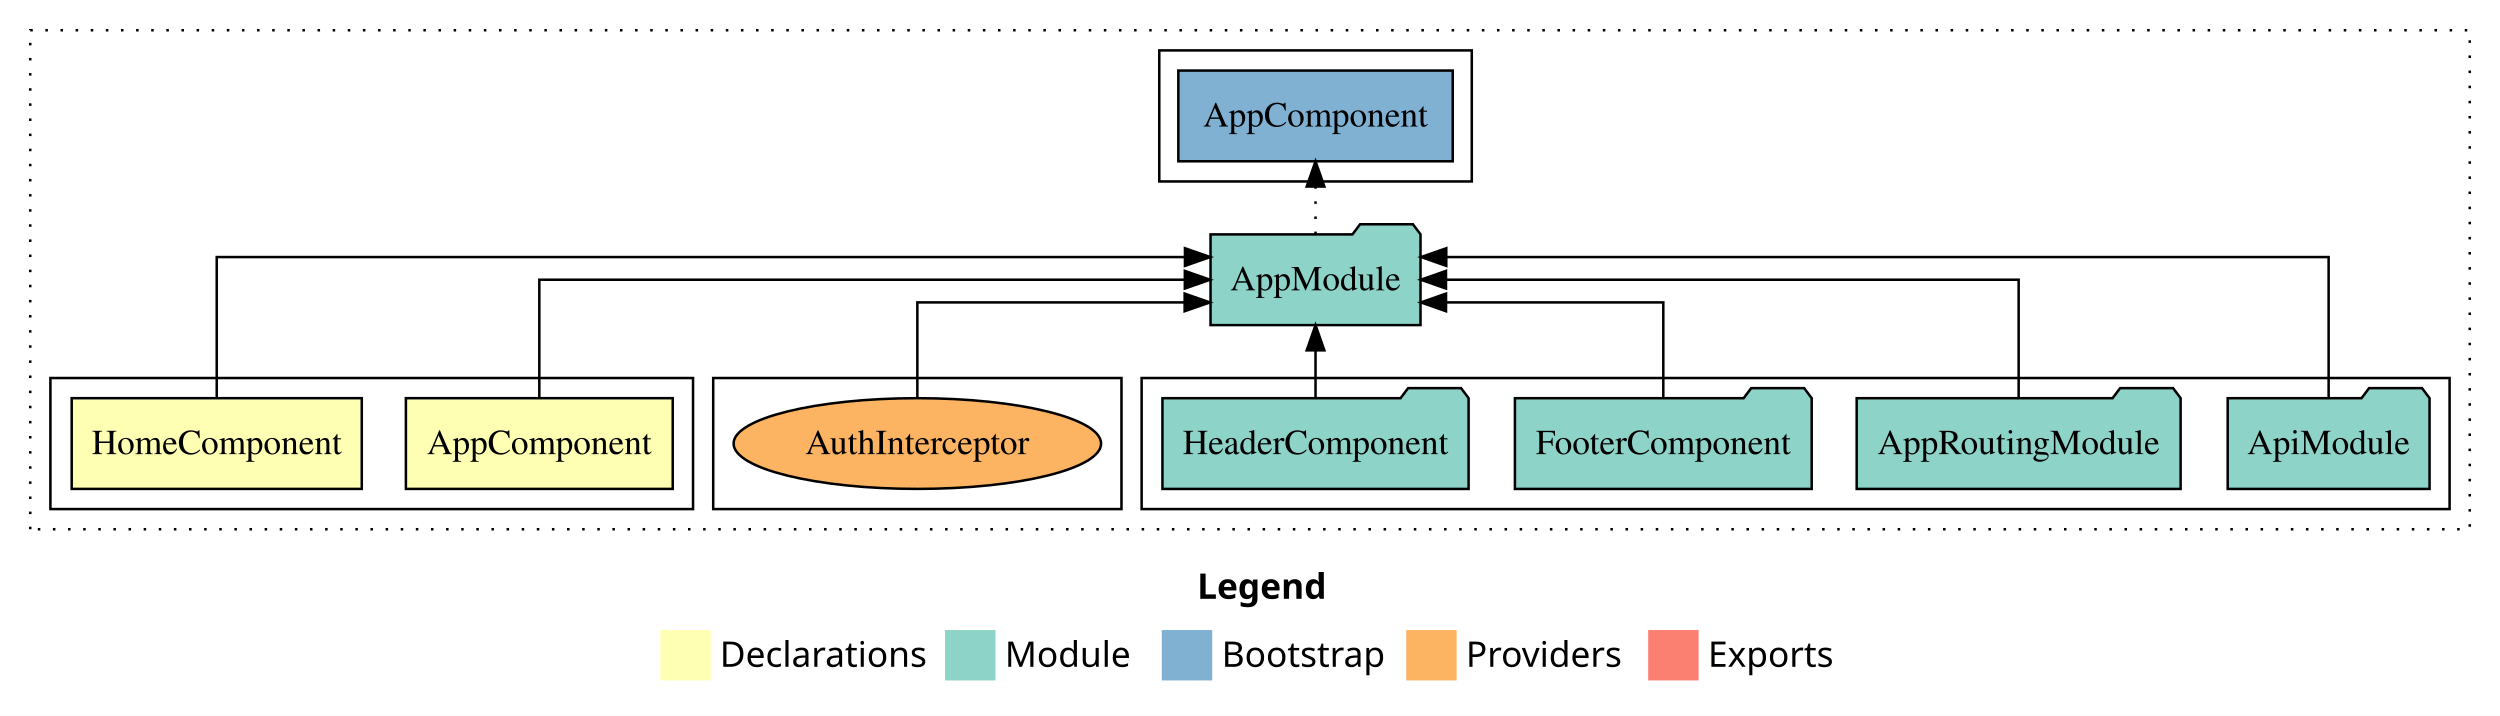
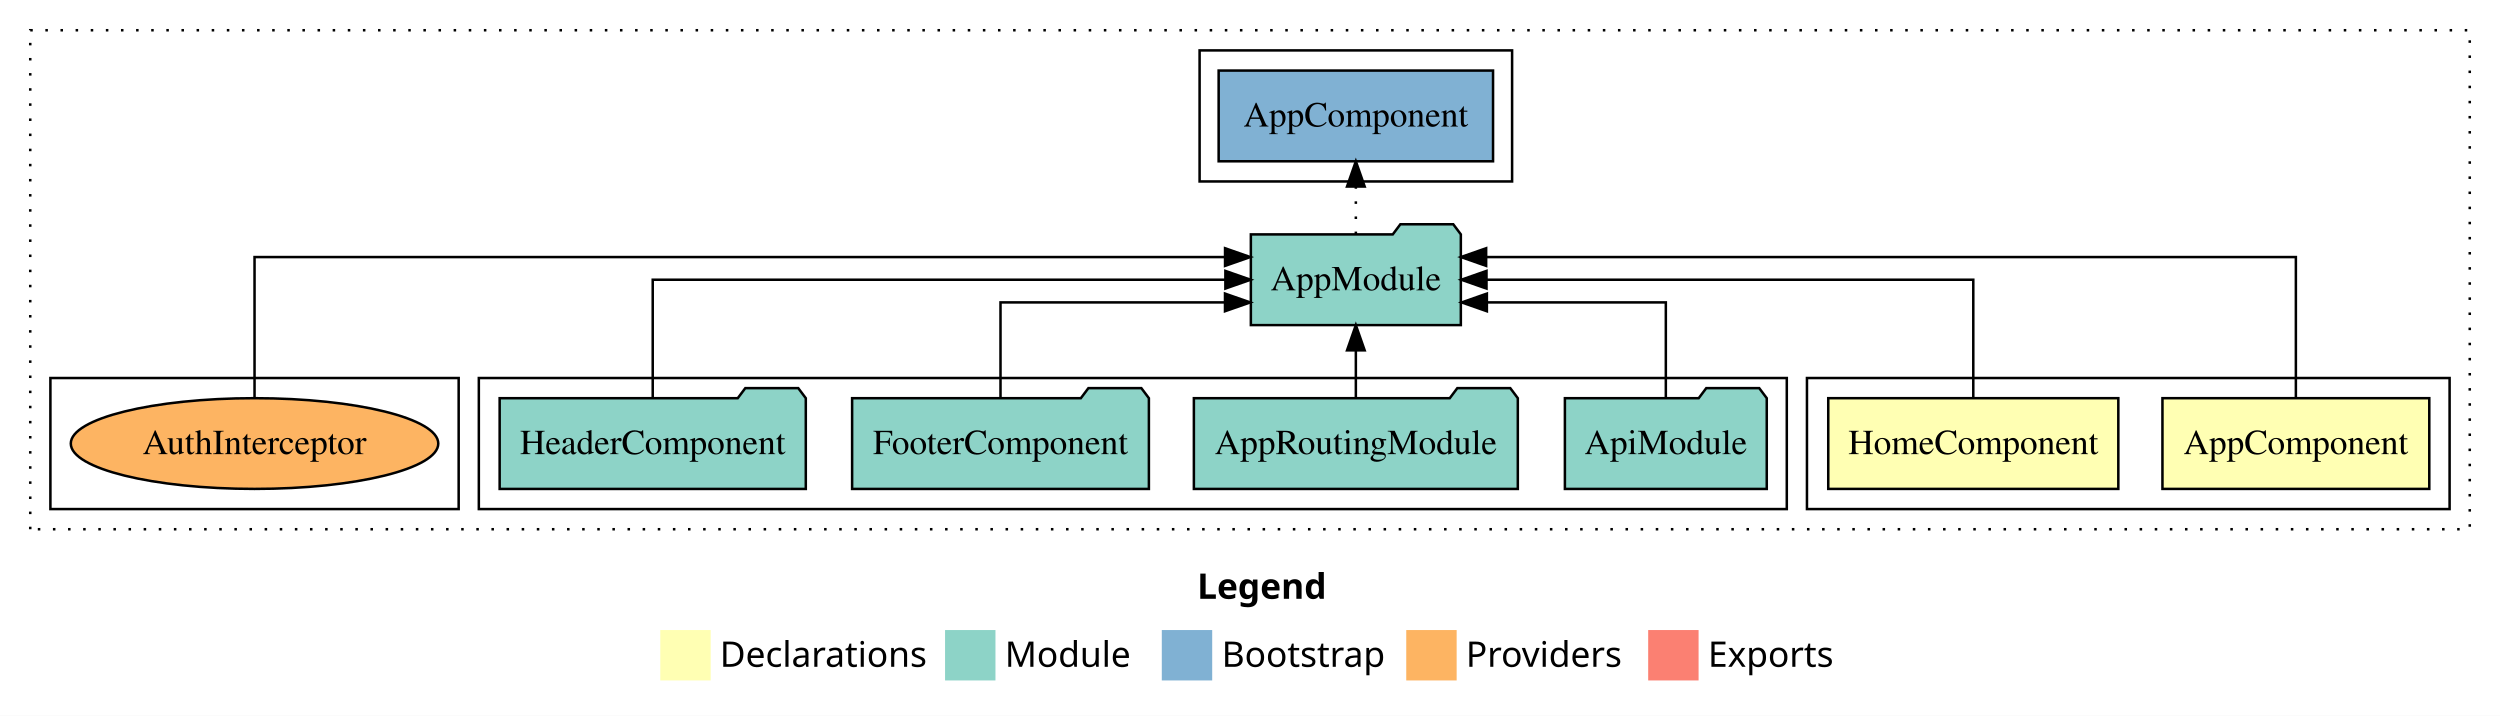
<svg xmlns="http://www.w3.org/2000/svg" width="992pt" height="284pt" viewBox="0.00 0.00 992.00 284.00">
  <g id="graph0" class="graph" transform="scale(1 1) rotate(0) translate(4 280)">
    <polygon fill="white" stroke="transparent" points="-4,4 -4,-280 988,-280 988,4 -4,4" />
    <text text-anchor="start" x="471.01" y="-42.4" font-family="Times-12" font-weight="bold" font-size="14.00">Legend</text>
    <polygon fill="#ffffb3" stroke="transparent" points="258,-10 258,-30 278,-30 278,-10 258,-10" />
    <text text-anchor="start" x="281.63" y="-15.4" font-family="Times-12" font-size="14.00">  Declarations</text>
    <polygon fill="#8dd3c7" stroke="transparent" points="371,-10 371,-30 391,-30 391,-10 371,-10" />
    <text text-anchor="start" x="394.73" y="-15.4" font-family="Times-12" font-size="14.00">  Module</text>
    <polygon fill="#80b1d3" stroke="transparent" points="457,-10 457,-30 477,-30 477,-10 457,-10" />
    <text text-anchor="start" x="480.78" y="-15.4" font-family="Times-12" font-size="14.00">  Bootstrap</text>
    <polygon fill="#fdb462" stroke="transparent" points="554,-10 554,-30 574,-30 574,-10 554,-10" />
    <text text-anchor="start" x="577.67" y="-15.4" font-family="Times-12" font-size="14.00">  Providers</text>
    <polygon fill="#fb8072" stroke="transparent" points="650,-10 650,-30 670,-30 670,-10 650,-10" />
    <text text-anchor="start" x="673.73" y="-15.4" font-family="Times-12" font-size="14.00">  Exports</text>
    <g id="clust1" class="cluster">
      <polygon fill="none" stroke="black" stroke-dasharray="1,5" points="8,-70 8,-268 976,-268 976,-70 8,-70" />
    </g>
+     <g id="clust2" class="cluster">
+       <polygon fill="none" stroke="black" points="713,-78 713,-130 968,-130 968,-78 713,-78" />
+     </g>
    <g id="clust5" class="cluster">
-       <polygon fill="none" stroke="black" points="449,-78 449,-130 968,-130 968,-78 449,-78" />
+       <polygon fill="none" stroke="black" points="186,-78 186,-130 705,-130 705,-78 186,-78" />
    </g>
    <g id="clust7" class="cluster">
-       <polygon fill="none" stroke="black" points="456,-208 456,-260 580,-260 580,-208 456,-208" />
+       <polygon fill="none" stroke="black" points="472,-208 472,-260 596,-260 596,-208 472,-208" />
    </g>
    <g id="clust8" class="cluster">
-       <polygon fill="none" stroke="black" points="279,-78 279,-130 441,-130 441,-78 279,-78" />
-     </g>
-     <g id="clust2" class="cluster">
-       <polygon fill="none" stroke="black" points="16,-78 16,-130 271,-130 271,-78 16,-78" />
+       <polygon fill="none" stroke="black" points="16,-78 16,-130 178,-130 178,-78 16,-78" />
    </g>
    <g id="node1" class="node">
-       <polygon fill="#ffffb3" stroke="black" points="262.94,-122 157.06,-122 157.06,-86 262.94,-86 262.94,-122" />
-       <text text-anchor="middle" x="210" y="-99.8" font-family="Times,serif" font-size="14.00">AppComponent</text>
+       <polygon fill="#ffffb3" stroke="black" points="959.94,-122 854.06,-122 854.06,-86 959.94,-86 959.94,-122" />
+       <text text-anchor="middle" x="907" y="-99.8" font-family="Times,serif" font-size="14.00">AppComponent</text>
    </g>
    <g id="node3" class="node">
-       <polygon fill="#8dd3c7" stroke="black" points="559.66,-187 556.66,-191 535.66,-191 532.66,-187 476.34,-187 476.34,-151 559.66,-151 559.66,-187" />
-       <text text-anchor="middle" x="518" y="-164.8" font-family="Times,serif" font-size="14.00">AppModule</text>
+       <polygon fill="#8dd3c7" stroke="black" points="575.66,-187 572.66,-191 551.66,-191 548.66,-187 492.34,-187 492.34,-151 575.66,-151 575.66,-187" />
+       <text text-anchor="middle" x="534" y="-164.8" font-family="Times,serif" font-size="14.00">AppModule</text>
    </g>
    <g id="edge1" class="edge">
-       <path fill="none" stroke="black" d="M210,-122.11C210,-141.34 210,-169 210,-169 210,-169 466.14,-169 466.14,-169" />
-       <polygon fill="black" stroke="black" points="466.14,-172.5 476.14,-169 466.14,-165.5 466.14,-172.5" />
+       <path fill="none" stroke="black" d="M907,-122.29C907,-144.21 907,-178 907,-178 907,-178 585.7,-178 585.7,-178" />
+       <polygon fill="black" stroke="black" points="585.7,-174.5 575.7,-178 585.7,-181.5 585.7,-174.5" />
    </g>
    <g id="node2" class="node">
-       <polygon fill="#ffffb3" stroke="black" points="139.55,-122 24.45,-122 24.45,-86 139.55,-86 139.55,-122" />
-       <text text-anchor="middle" x="82" y="-99.8" font-family="Times,serif" font-size="14.00">HomeComponent</text>
+       <polygon fill="#ffffb3" stroke="black" points="836.55,-122 721.45,-122 721.45,-86 836.55,-86 836.55,-122" />
+       <text text-anchor="middle" x="779" y="-99.8" font-family="Times,serif" font-size="14.00">HomeComponent</text>
    </g>
    <g id="edge2" class="edge">
-       <path fill="none" stroke="black" d="M82,-122.29C82,-144.21 82,-178 82,-178 82,-178 466.19,-178 466.19,-178" />
-       <polygon fill="black" stroke="black" points="466.19,-181.5 476.19,-178 466.19,-174.5 466.19,-181.5" />
+       <path fill="none" stroke="black" d="M779,-122.11C779,-141.34 779,-169 779,-169 779,-169 585.84,-169 585.84,-169" />
+       <polygon fill="black" stroke="black" points="585.84,-165.5 575.84,-169 585.84,-172.5 585.84,-165.5" />
    </g>
    <g id="node8" class="node">
-       <polygon fill="#80b1d3" stroke="black" points="572.44,-252 463.56,-252 463.56,-216 572.44,-216 572.44,-252" />
-       <text text-anchor="middle" x="518" y="-229.8" font-family="Times,serif" font-size="14.00">AppComponent </text>
+       <polygon fill="#80b1d3" stroke="black" points="588.44,-252 479.56,-252 479.56,-216 588.44,-216 588.44,-252" />
+       <text text-anchor="middle" x="534" y="-229.8" font-family="Times,serif" font-size="14.00">AppComponent </text>
    </g>
    <g id="edge7" class="edge">
-       <path fill="none" stroke="black" stroke-dasharray="1,5" d="M518,-187.11C518,-187.11 518,-205.99 518,-205.99" />
-       <polygon fill="black" stroke="black" points="514.5,-205.99 518,-215.99 521.5,-205.99 514.5,-205.99" />
+       <path fill="none" stroke="black" stroke-dasharray="1,5" d="M534,-187.11C534,-187.11 534,-205.99 534,-205.99" />
+       <polygon fill="black" stroke="black" points="530.5,-205.99 534,-215.99 537.5,-205.99 530.5,-205.99" />
    </g>
    <g id="node4" class="node">
-       <polygon fill="#8dd3c7" stroke="black" points="960.05,-122 957.05,-126 936.05,-126 933.05,-122 879.95,-122 879.95,-86 960.05,-86 960.05,-122" />
-       <text text-anchor="middle" x="920" y="-99.8" font-family="Times,serif" font-size="14.00">ApiModule</text>
+       <polygon fill="#8dd3c7" stroke="black" points="697.05,-122 694.05,-126 673.05,-126 670.05,-122 616.95,-122 616.95,-86 697.05,-86 697.05,-122" />
+       <text text-anchor="middle" x="657" y="-99.8" font-family="Times,serif" font-size="14.00">ApiModule</text>
    </g>
    <g id="edge3" class="edge">
-       <path fill="none" stroke="black" d="M920,-122.29C920,-144.21 920,-178 920,-178 920,-178 569.88,-178 569.88,-178" />
-       <polygon fill="black" stroke="black" points="569.88,-174.5 559.88,-178 569.88,-181.5 569.88,-174.5" />
+       <path fill="none" stroke="black" d="M657,-122.03C657,-138.4 657,-160 657,-160 657,-160 585.99,-160 585.99,-160" />
+       <polygon fill="black" stroke="black" points="585.99,-156.5 575.99,-160 585.99,-163.5 585.99,-156.5" />
    </g>
    <g id="node5" class="node">
-       <polygon fill="#8dd3c7" stroke="black" points="861.27,-122 858.27,-126 837.27,-126 834.27,-122 732.73,-122 732.73,-86 861.27,-86 861.27,-122" />
-       <text text-anchor="middle" x="797" y="-99.8" font-family="Times,serif" font-size="14.00">AppRoutingModule</text>
+       <polygon fill="#8dd3c7" stroke="black" points="598.27,-122 595.27,-126 574.27,-126 571.27,-122 469.73,-122 469.73,-86 598.27,-86 598.27,-122" />
+       <text text-anchor="middle" x="534" y="-99.8" font-family="Times,serif" font-size="14.00">AppRoutingModule</text>
    </g>
    <g id="edge4" class="edge">
-       <path fill="none" stroke="black" d="M797,-122.11C797,-141.34 797,-169 797,-169 797,-169 569.77,-169 569.77,-169" />
-       <polygon fill="black" stroke="black" points="569.77,-165.5 559.77,-169 569.77,-172.5 569.77,-165.5" />
+       <path fill="none" stroke="black" d="M534,-122.11C534,-122.11 534,-140.99 534,-140.99" />
+       <polygon fill="black" stroke="black" points="530.5,-140.99 534,-150.99 537.5,-140.99 530.5,-140.99" />
    </g>
    <g id="node6" class="node">
-       <polygon fill="#8dd3c7" stroke="black" points="714.88,-122 711.88,-126 690.88,-126 687.88,-122 597.12,-122 597.12,-86 714.88,-86 714.88,-122" />
-       <text text-anchor="middle" x="656" y="-99.8" font-family="Times,serif" font-size="14.00">FooterComponent</text>
+       <polygon fill="#8dd3c7" stroke="black" points="451.88,-122 448.88,-126 427.88,-126 424.88,-122 334.12,-122 334.12,-86 451.88,-86 451.88,-122" />
+       <text text-anchor="middle" x="393" y="-99.8" font-family="Times,serif" font-size="14.00">FooterComponent</text>
    </g>
    <g id="edge5" class="edge">
-       <path fill="none" stroke="black" d="M656,-122.03C656,-138.4 656,-160 656,-160 656,-160 569.78,-160 569.78,-160" />
-       <polygon fill="black" stroke="black" points="569.78,-156.5 559.78,-160 569.78,-163.5 569.78,-156.5" />
+       <path fill="none" stroke="black" d="M393,-122.03C393,-138.4 393,-160 393,-160 393,-160 482.08,-160 482.08,-160" />
+       <polygon fill="black" stroke="black" points="482.08,-163.5 492.08,-160 482.08,-156.5 482.08,-163.5" />
    </g>
    <g id="node7" class="node">
-       <polygon fill="#8dd3c7" stroke="black" points="578.74,-122 575.74,-126 554.74,-126 551.74,-122 457.26,-122 457.26,-86 578.74,-86 578.74,-122" />
-       <text text-anchor="middle" x="518" y="-99.8" font-family="Times,serif" font-size="14.00">HeaderComponent</text>
+       <polygon fill="#8dd3c7" stroke="black" points="315.74,-122 312.74,-126 291.74,-126 288.74,-122 194.26,-122 194.26,-86 315.74,-86 315.74,-122" />
+       <text text-anchor="middle" x="255" y="-99.8" font-family="Times,serif" font-size="14.00">HeaderComponent</text>
    </g>
    <g id="edge6" class="edge">
-       <path fill="none" stroke="black" d="M518,-122.11C518,-122.11 518,-140.99 518,-140.99" />
-       <polygon fill="black" stroke="black" points="514.5,-140.99 518,-150.99 521.5,-140.99 514.5,-140.99" />
+       <path fill="none" stroke="black" d="M255,-122.11C255,-141.34 255,-169 255,-169 255,-169 482.23,-169 482.23,-169" />
+       <polygon fill="black" stroke="black" points="482.23,-172.5 492.23,-169 482.23,-165.5 482.23,-172.5" />
    </g>
    <g id="node9" class="node">
-       <ellipse fill="#fdb462" stroke="black" cx="360" cy="-104" rx="72.91" ry="18" />
-       <text text-anchor="middle" x="360" y="-99.8" font-family="Times,serif" font-size="14.00">AuthInterceptor</text>
+       <ellipse fill="#fdb462" stroke="black" cx="97" cy="-104" rx="72.91" ry="18" />
+       <text text-anchor="middle" x="97" y="-99.8" font-family="Times,serif" font-size="14.00">AuthInterceptor</text>
    </g>
    <g id="edge8" class="edge">
-       <path fill="none" stroke="black" d="M360,-122.03C360,-138.4 360,-160 360,-160 360,-160 466.07,-160 466.07,-160" />
-       <polygon fill="black" stroke="black" points="466.07,-163.5 476.07,-160 466.07,-156.5 466.07,-163.5" />
+       <path fill="none" stroke="black" d="M97,-122.29C97,-144.21 97,-178 97,-178 97,-178 482.1,-178 482.1,-178" />
+       <polygon fill="black" stroke="black" points="482.1,-181.5 492.1,-178 482.1,-174.5 482.1,-181.5" />
    </g>
  </g>
</svg>
